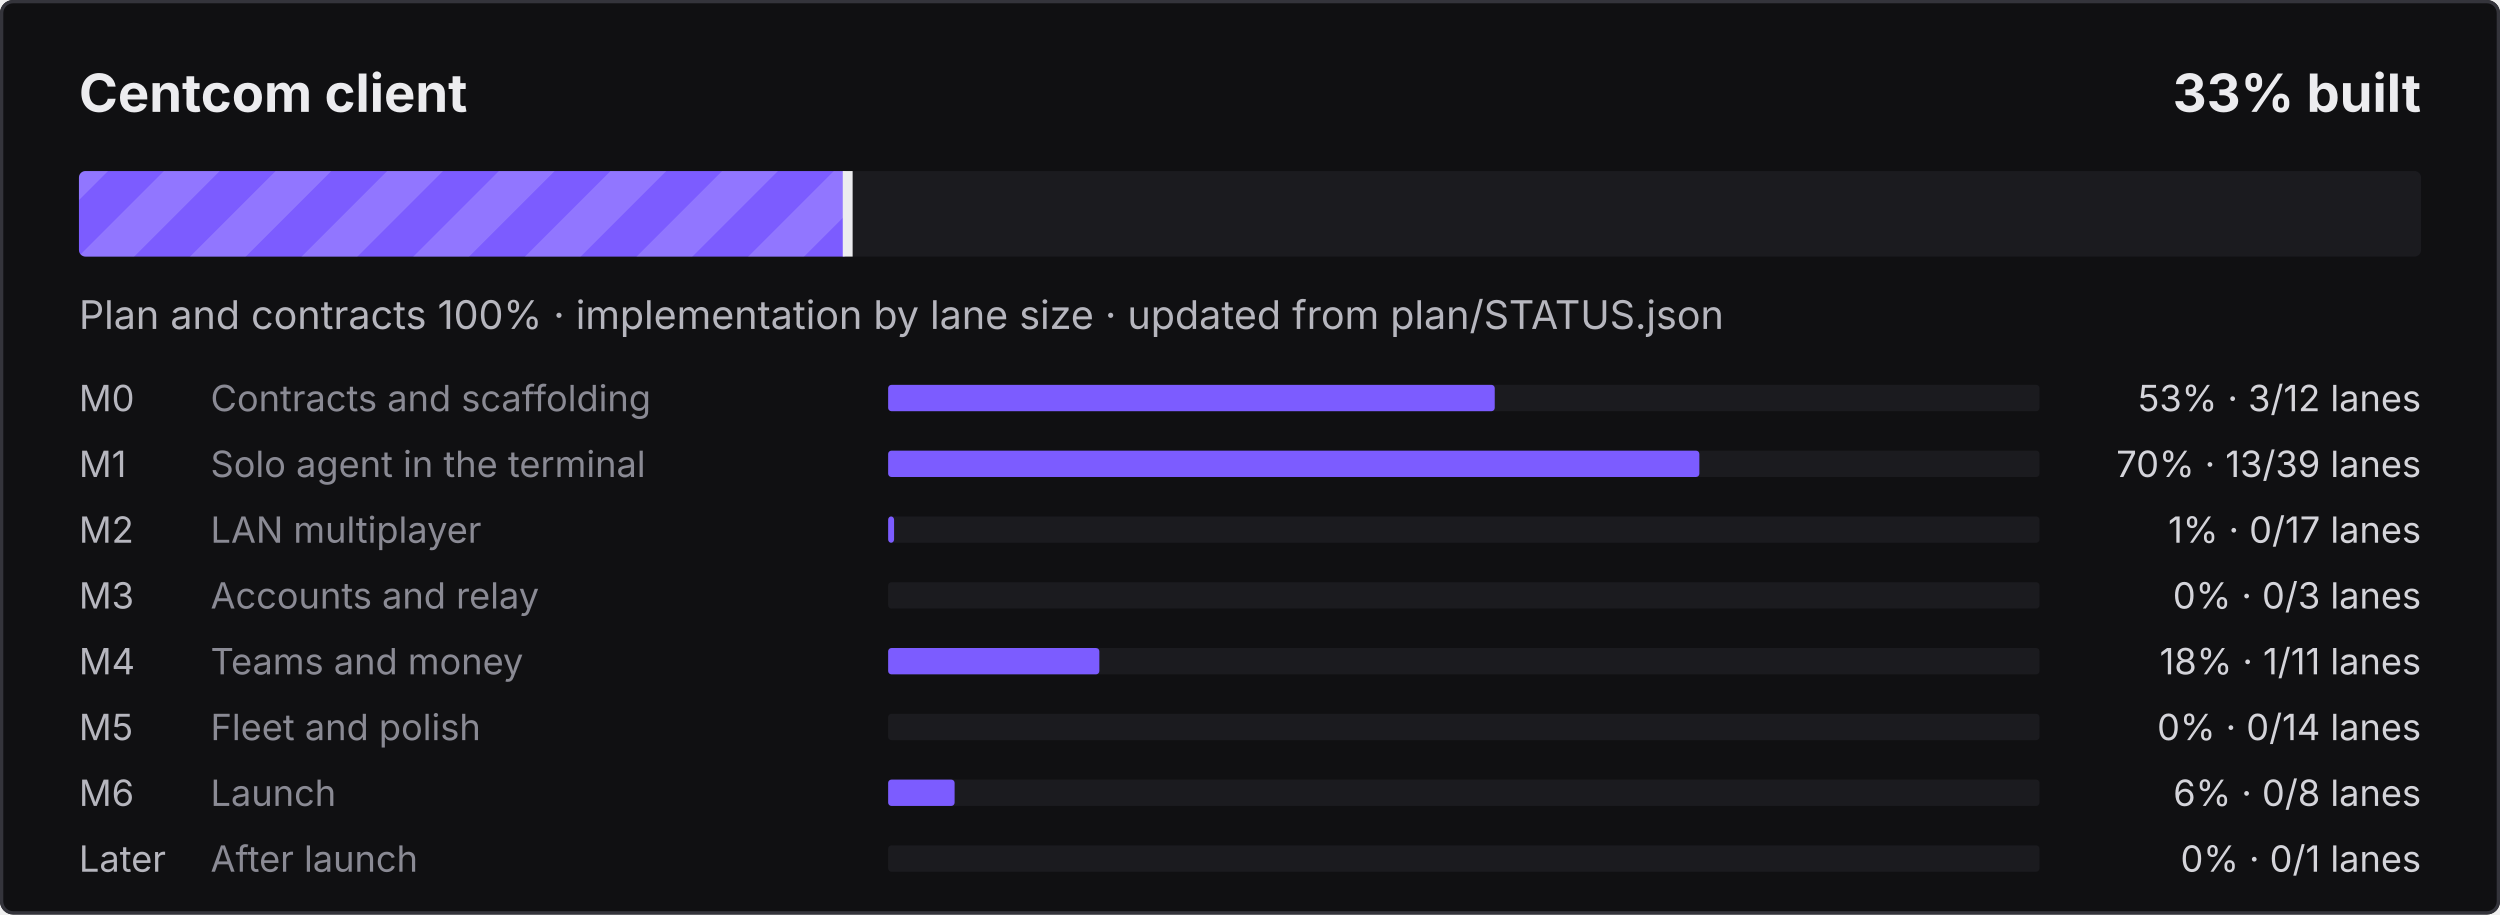
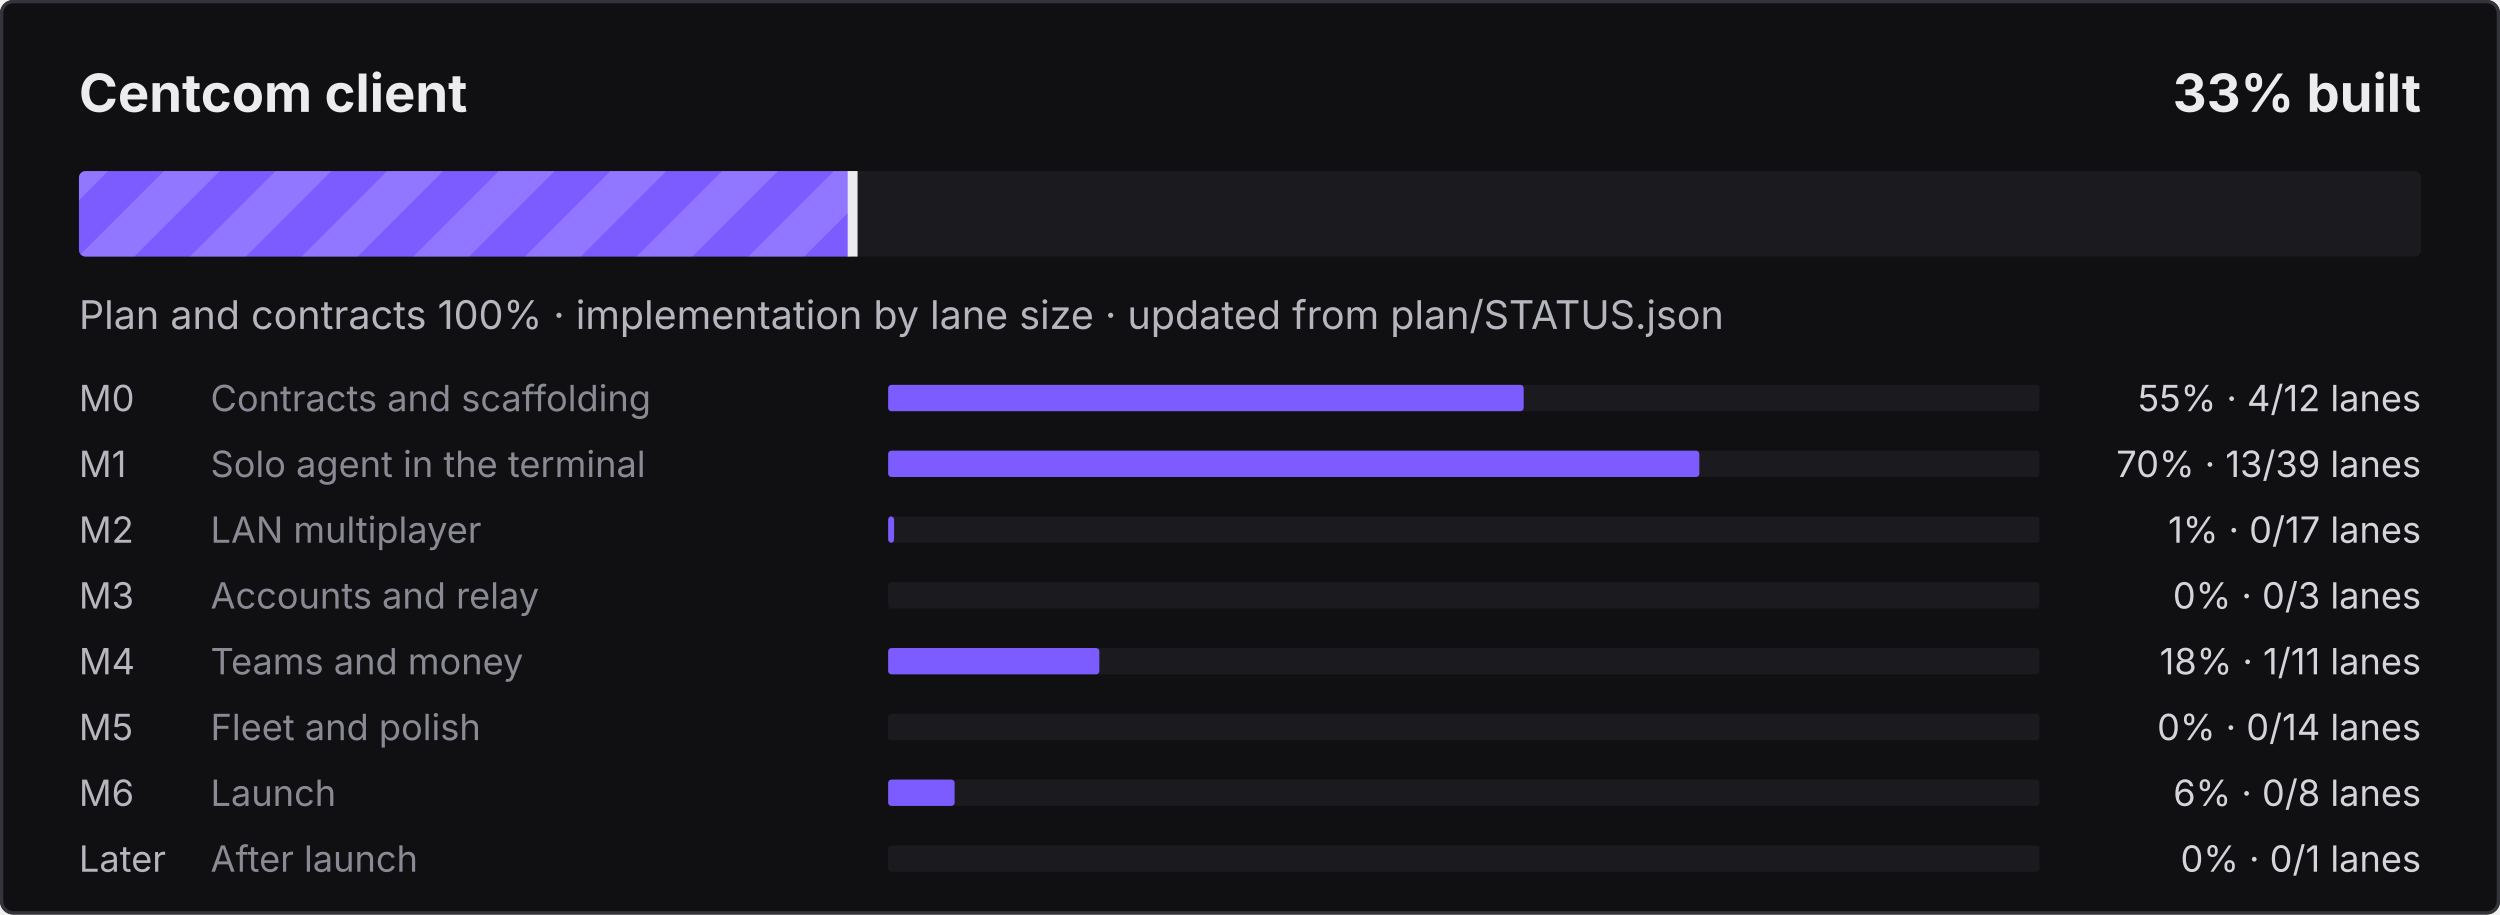
<svg xmlns="http://www.w3.org/2000/svg" width="760" height="278" viewBox="0 0 760 278" role="img" aria-label="Centcom client: 33% built">
  <defs>
    <pattern id="s" width="24" height="24" patternUnits="userSpaceOnUse" patternTransform="rotate(45)">
      <rect width="12" height="24" fill="#fff" fill-opacity=".16" />
    </pattern>
    <clipPath id="c">
      <rect x="24" y="52" width="712" height="26" rx="2" />
    </clipPath>
  </defs>
  <style>@keyframes mv{to{transform:translateX(24px)}}
.st{animation:mv .9s linear infinite}text{font-family:ui-sans-serif,system-ui,-apple-system,"Segoe UI",sans-serif}
@media (prefers-reduced-motion:reduce){.st{animation:none}}</style>
  <rect width="760" height="278" rx="4" fill="#101012" />
  <rect x=".5" y=".5" width="759" height="277" rx="3.5" fill="none" stroke="#34343B" />
  <text x="24" y="34" fill="#ECECEF" font-size="16" font-weight="700">Centcom client</text>
  <text x="736" y="34" fill="#ECECEF" font-size="16" font-weight="700" text-anchor="end">33% built</text>
  <rect x="24" y="52" width="712" height="26" rx="2" fill="#1B1B1F" />
  <clipPath id="cf">
-     <rect x="24" y="52" width="234.2" height="26" rx="2" />
+     <rect x="24" y="52" width="235.7" height="26" rx="2" />
  </clipPath>
  <g clip-path="url(#cf)">
-     <rect x="24" y="52" width="234.2" height="26" fill="#7C5CFF" />
-     <rect x="0" y="52" width="282.2" height="26" fill="url(#s)" class="st" />
+     <rect x="24" y="52" width="235.7" height="26" fill="#7C5CFF" />
+     <rect x="0" y="52" width="283.7" height="26" fill="url(#s)" class="st" />
  </g>
-   <rect x="256.2" y="52" width="3" height="26" fill="#ECECEF" />
+   <rect x="257.7" y="52" width="3" height="26" fill="#ECECEF" />
  <text x="24" y="100" fill="#B6B6BE" font-size="12">Plan and contracts 100% · implementation by lane size · updated from plan/STATUS.json</text>
  <text x="24" y="125" fill="#B6B6BE" font-size="11">M0</text>
  <text x="64" y="125" fill="#8A8A94" font-size="11">Contracts and scaffolding</text>
  <rect x="270" y="117" width="350" height="8" rx="1" fill="#1B1B1F" />
-   <rect x="270" y="117" width="184.4" height="8" rx="1" fill="#7C5CFF" />
-   <text x="736" y="125" fill="#D4D4DA" font-size="11" text-anchor="end">53% · 3/12 lanes</text>
+   <rect x="270" y="117" width="193.2" height="8" rx="1" fill="#7C5CFF" />
+   <text x="736" y="125" fill="#D4D4DA" font-size="11" text-anchor="end">55% · 4/12 lanes</text>
  <text x="24" y="145" fill="#B6B6BE" font-size="11">M1</text>
  <text x="64" y="145" fill="#8A8A94" font-size="11">Solo agent in the terminal</text>
  <rect x="270" y="137" width="350" height="8" rx="1" fill="#1B1B1F" />
  <rect x="270" y="137" width="246.6" height="8" rx="1" fill="#7C5CFF" />
  <text x="736" y="145" fill="#D4D4DA" font-size="11" text-anchor="end">70% · 13/39 lanes</text>
  <text x="24" y="165" fill="#B6B6BE" font-size="11">M2</text>
  <text x="64" y="165" fill="#8A8A94" font-size="11">LAN multiplayer</text>
  <rect x="270" y="157" width="350" height="8" rx="1" fill="#1B1B1F" />
  <rect x="270" y="157" width="1.8" height="8" rx="1" fill="#7C5CFF" />
  <text x="736" y="165" fill="#D4D4DA" font-size="11" text-anchor="end">1% · 0/17 lanes</text>
  <text x="24" y="185" fill="#B6B6BE" font-size="11">M3</text>
  <text x="64" y="185" fill="#8A8A94" font-size="11">Accounts and relay</text>
  <rect x="270" y="177" width="350" height="8" rx="1" fill="#1B1B1F" />
  <text x="736" y="185" fill="#D4D4DA" font-size="11" text-anchor="end">0% · 0/3 lanes</text>
  <text x="24" y="205" fill="#B6B6BE" font-size="11">M4</text>
  <text x="64" y="205" fill="#8A8A94" font-size="11">Teams and money</text>
  <rect x="270" y="197" width="350" height="8" rx="1" fill="#1B1B1F" />
  <rect x="270" y="197" width="64.2" height="8" rx="1" fill="#7C5CFF" />
  <text x="736" y="205" fill="#D4D4DA" font-size="11" text-anchor="end">18% · 1/11 lanes</text>
  <text x="24" y="225" fill="#B6B6BE" font-size="11">M5</text>
  <text x="64" y="225" fill="#8A8A94" font-size="11">Fleet and polish</text>
  <rect x="270" y="217" width="350" height="8" rx="1" fill="#1B1B1F" />
  <text x="736" y="225" fill="#D4D4DA" font-size="11" text-anchor="end">0% · 0/14 lanes</text>
  <text x="24" y="245" fill="#B6B6BE" font-size="11">M6</text>
  <text x="64" y="245" fill="#8A8A94" font-size="11">Launch</text>
  <rect x="270" y="237" width="350" height="8" rx="1" fill="#1B1B1F" />
  <rect x="270" y="237" width="20.2" height="8" rx="1" fill="#7C5CFF" />
  <text x="736" y="245" fill="#D4D4DA" font-size="11" text-anchor="end">6% · 0/8 lanes</text>
  <text x="24" y="265" fill="#B6B6BE" font-size="11">Later</text>
  <text x="64" y="265" fill="#8A8A94" font-size="11">After launch</text>
  <rect x="270" y="257" width="350" height="8" rx="1" fill="#1B1B1F" />
  <text x="736" y="265" fill="#D4D4DA" font-size="11" text-anchor="end">0% · 0/1 lanes</text>
</svg>
